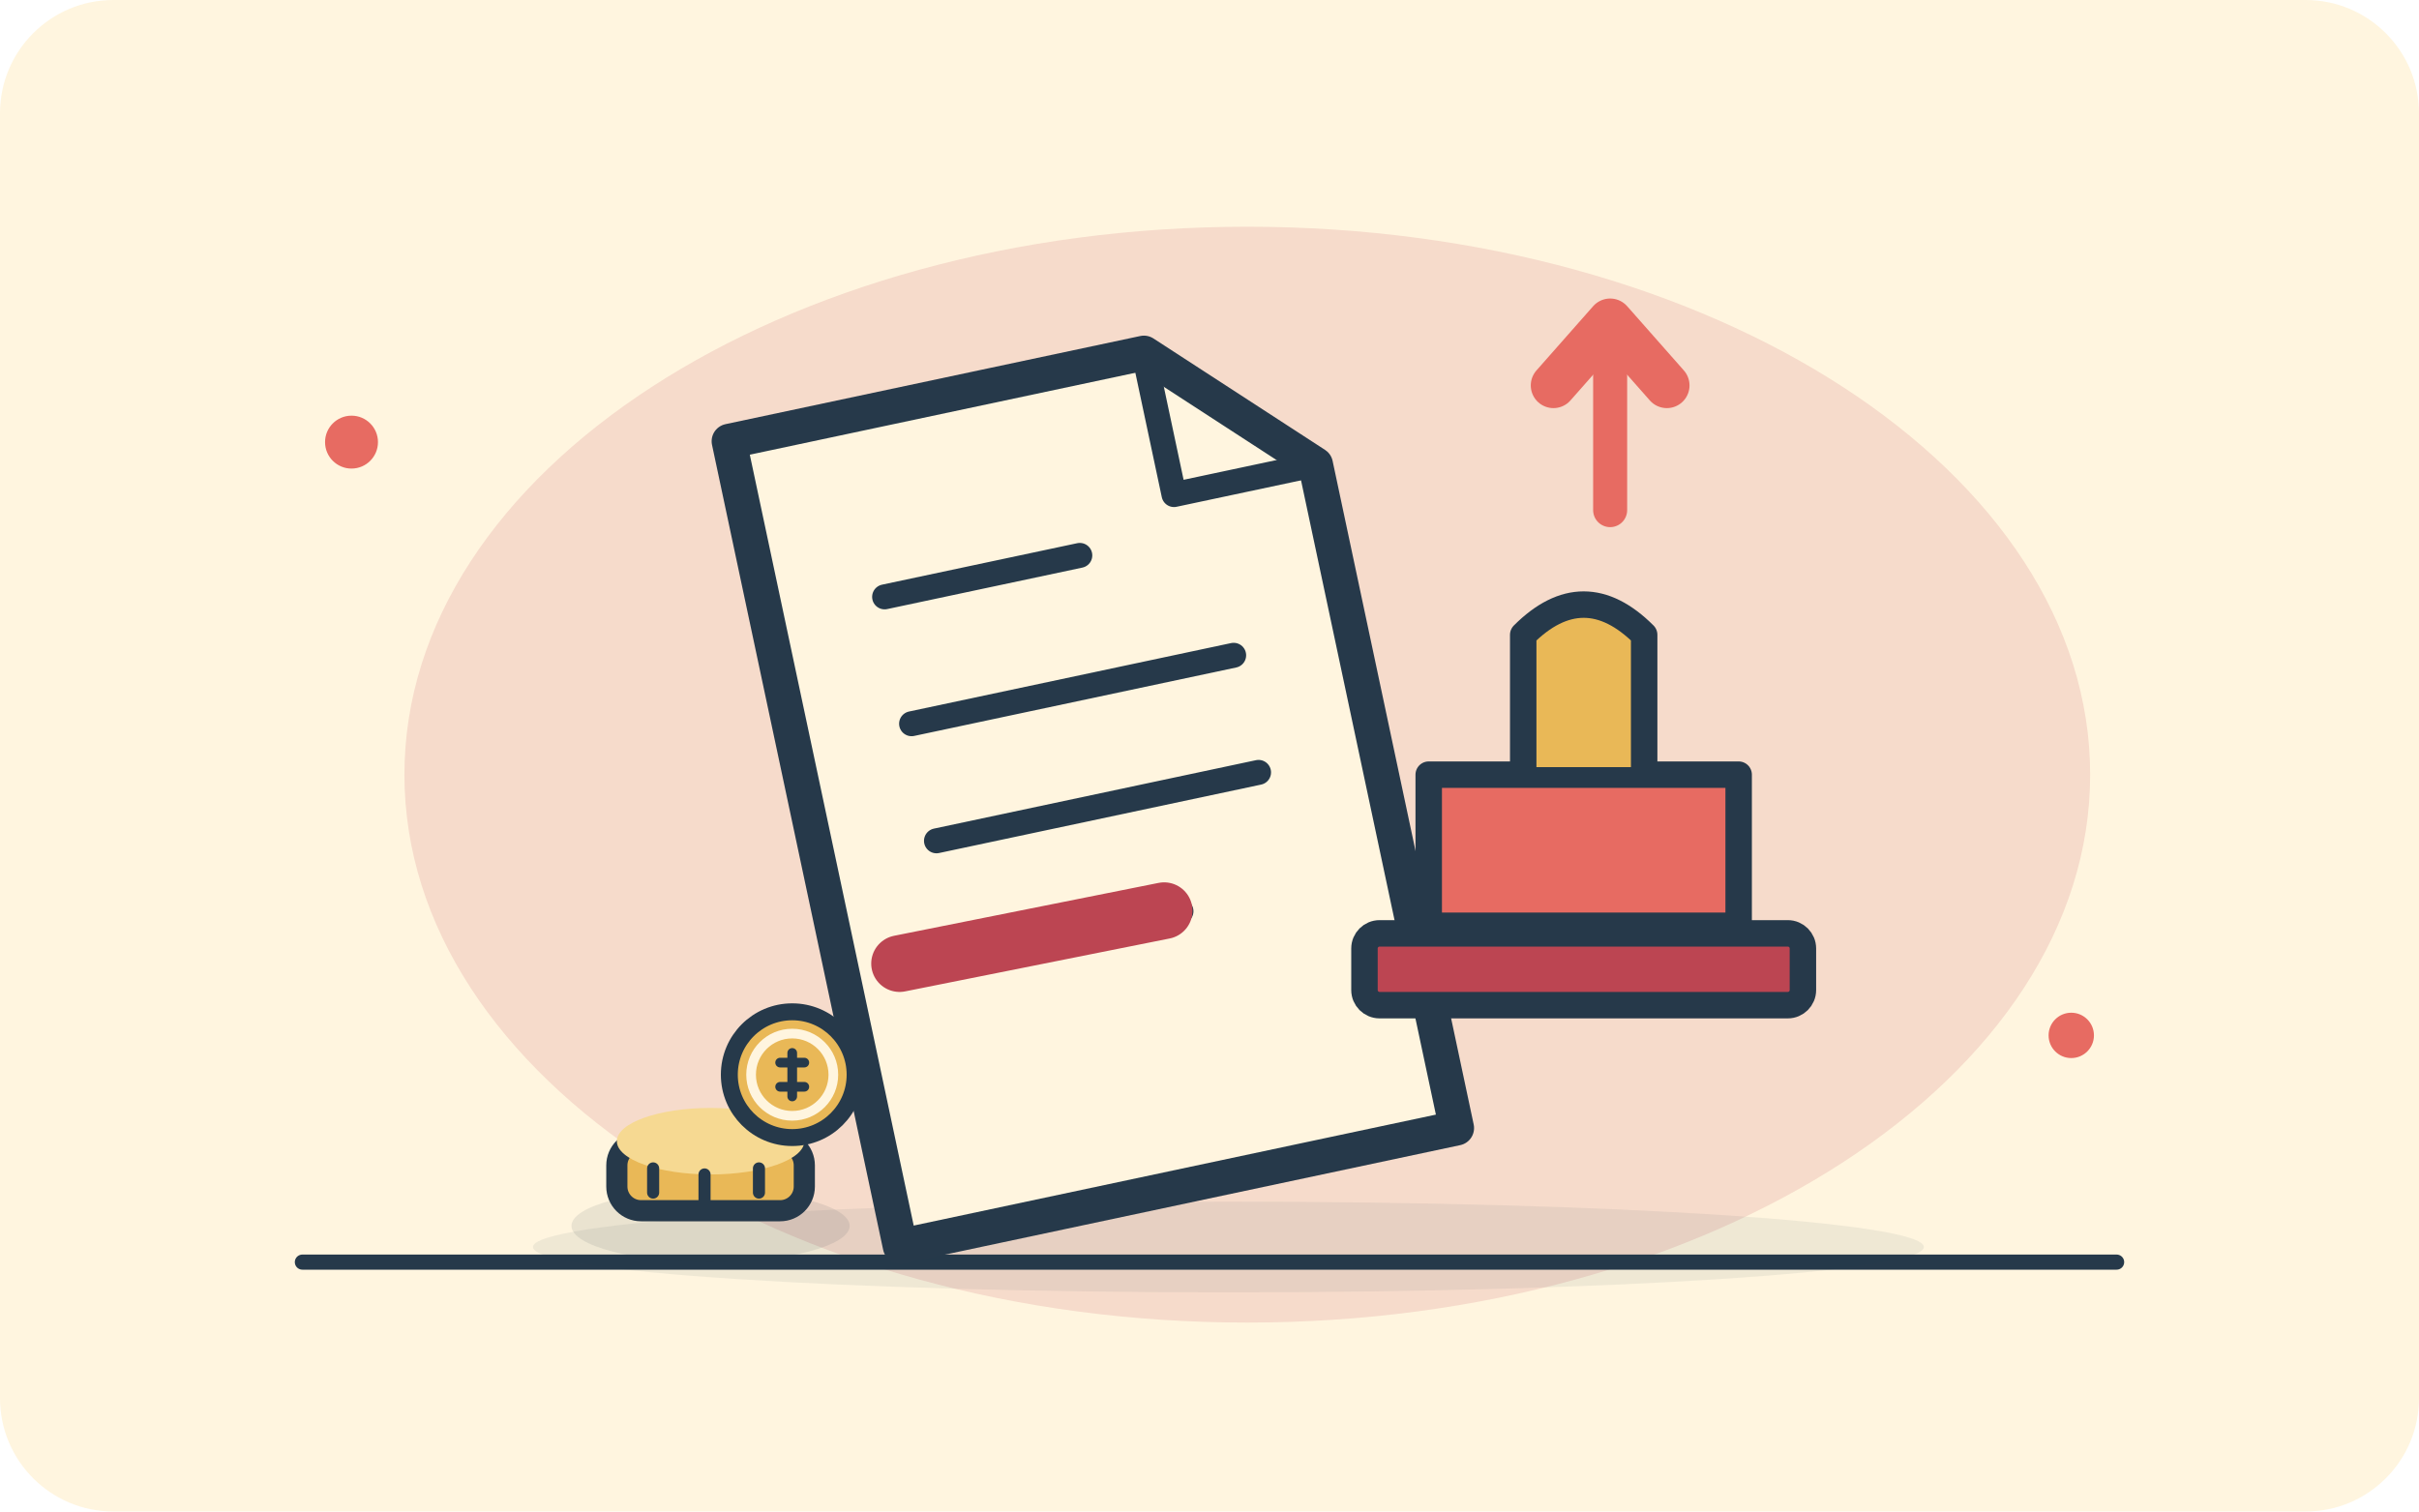
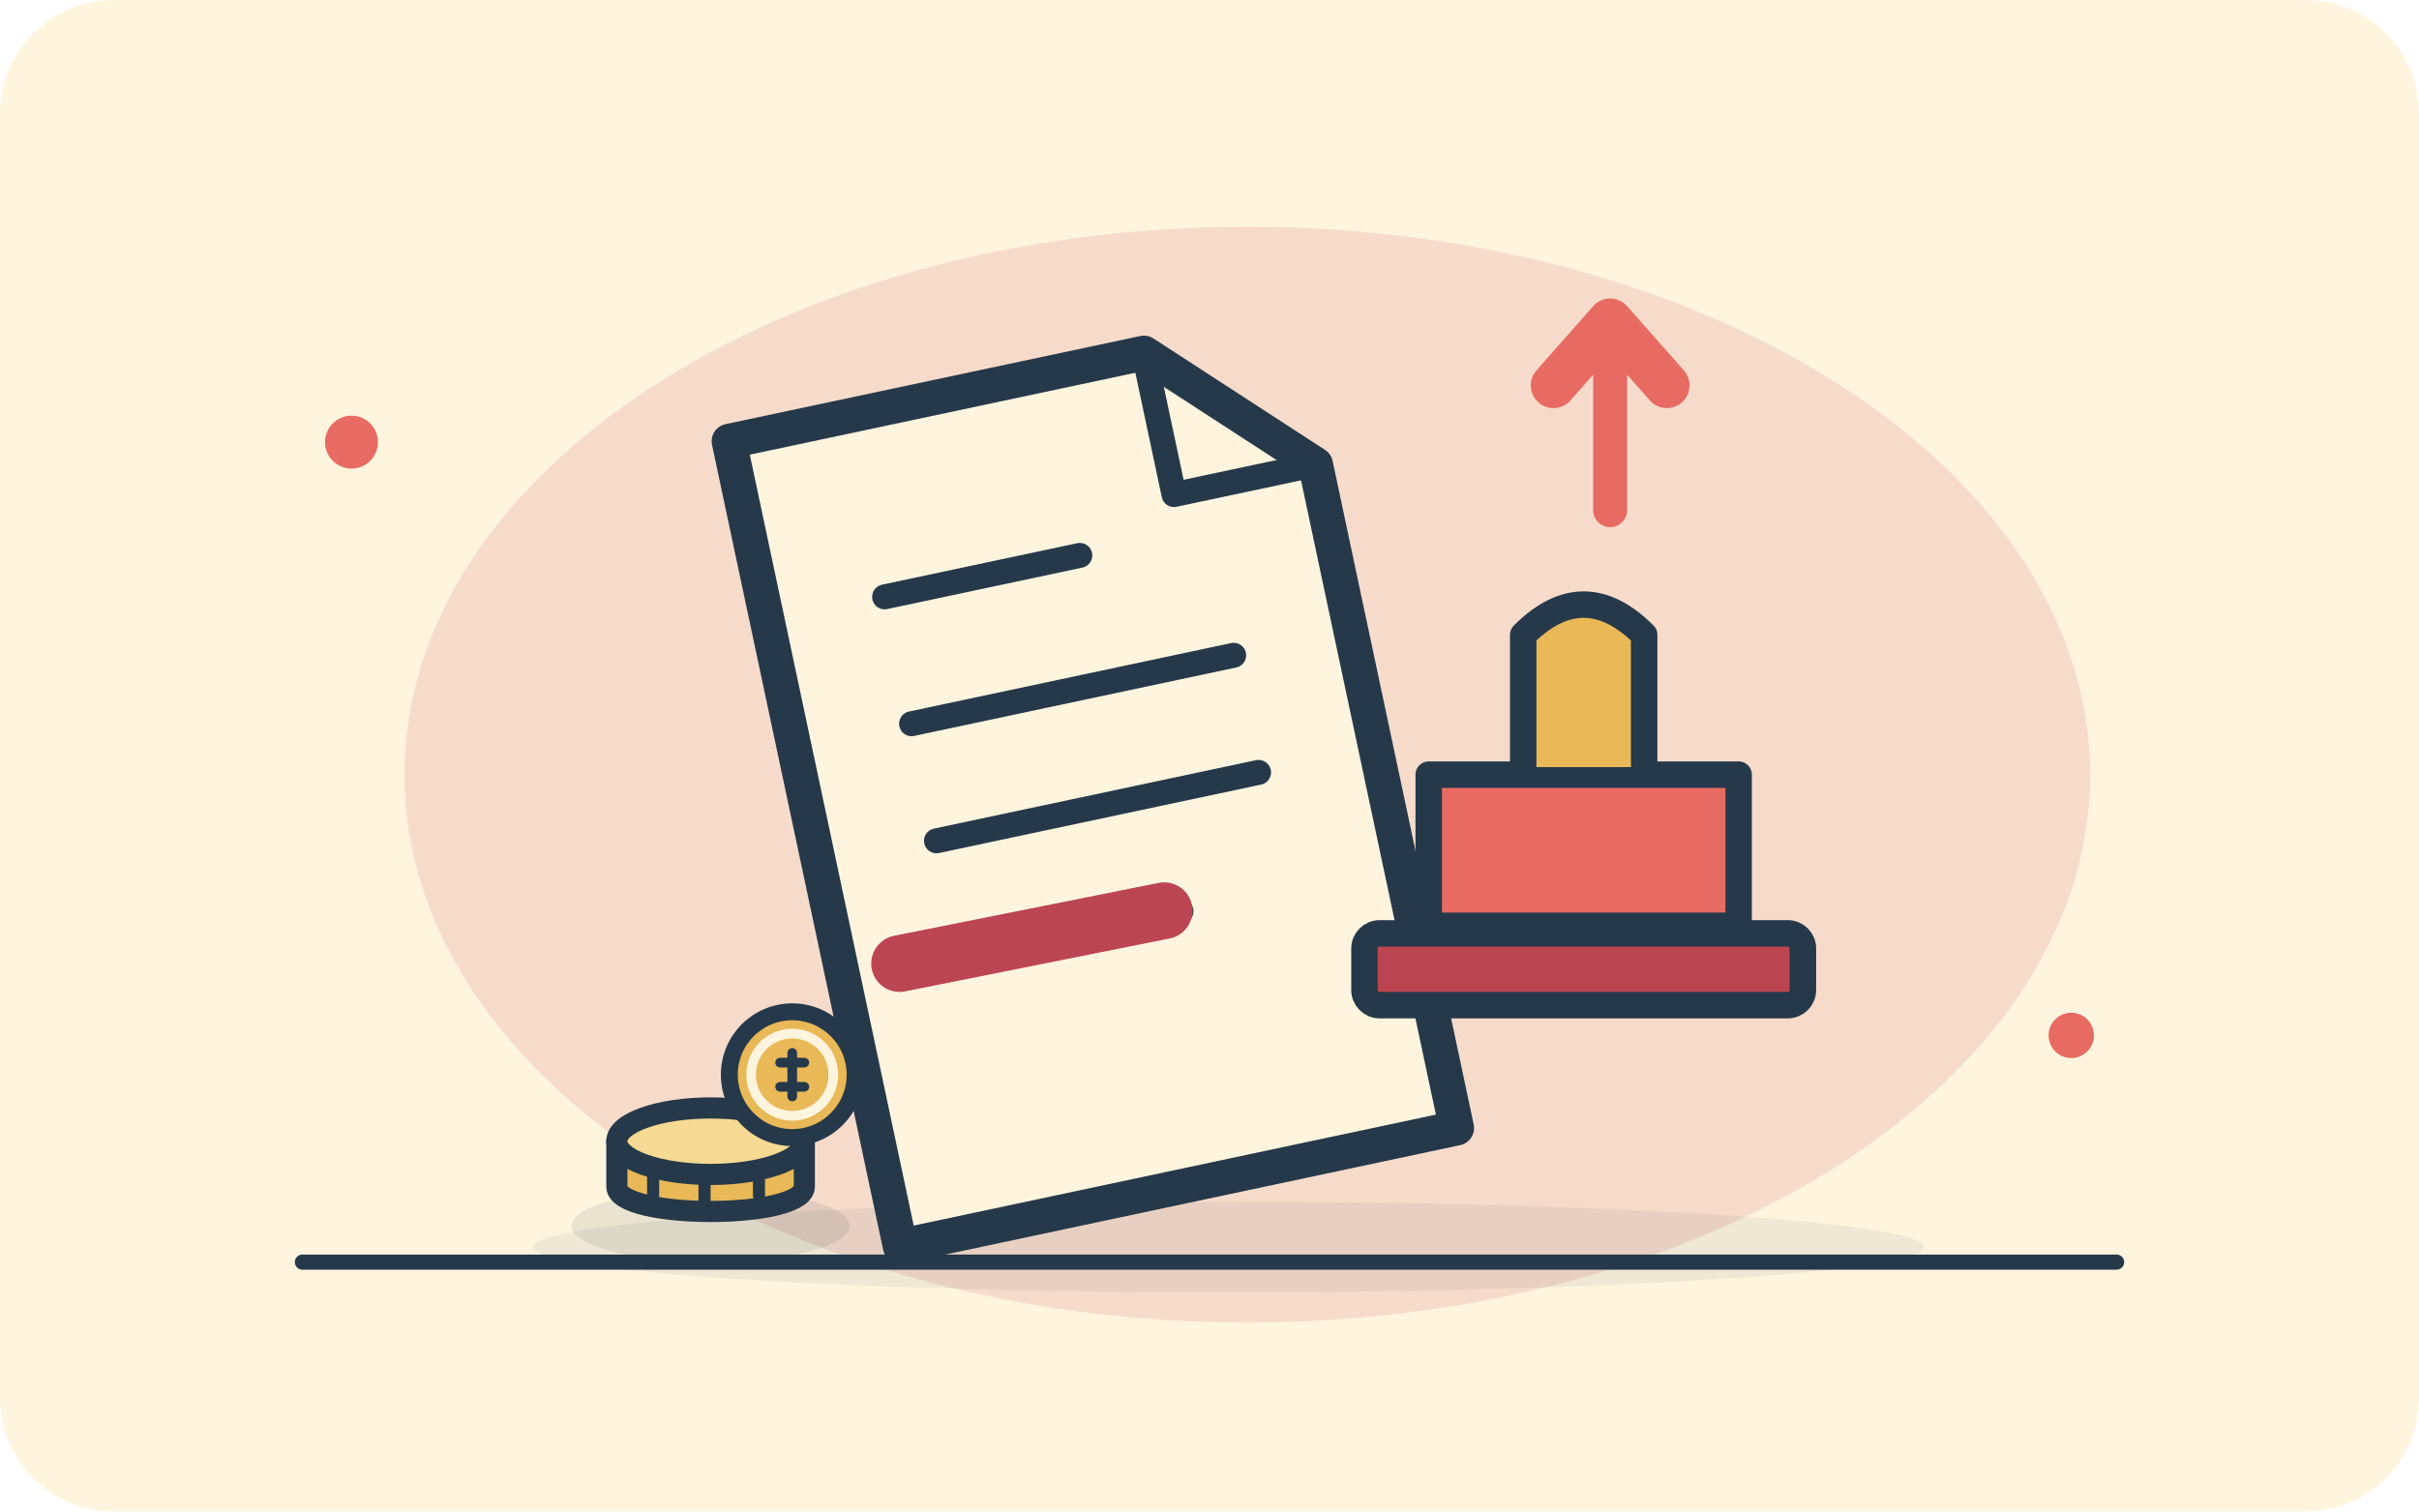
<svg xmlns="http://www.w3.org/2000/svg" width="640" height="400" viewBox="0 0 640 400">
  <rect width="640" height="400" rx="30" fill="#fff5df" />
  <ellipse cx="330" cy="205" rx="223" ry="145" fill="#f6dbcb" />
  <path d="M80 334H560" fill="none" stroke="#26394a" stroke-width="4" stroke-linecap="round" stroke-linejoin="round" />
  <ellipse cx="325" cy="330" rx="184" ry="12" fill="#26394a12" />
  <circle cx="93" cy="117" r="6" fill="#e76b62" stroke="#e76b62" stroke-width="2" />
  <circle cx="548" cy="274" r="5" fill="#e76b62" stroke="#e76b62" stroke-width="2" />
  <g transform="translate(289 207) scale(1.32) rotate(-12)">
    <path d="M-57 -82H28L57 -53V83H-57Z" fill="#fff5df" stroke="#26394a" stroke-width="7" stroke-linecap="round" stroke-linejoin="round" />
    <path d="M28 -82V-53H57" fill="none" stroke="#26394a" stroke-width="5" stroke-linecap="round" stroke-linejoin="round" />
    <path d="M-33 -45H7M-33 -19H33M-33 5H33M-33 29H12" fill="none" stroke="#26394a" stroke-width="5" stroke-linecap="round" stroke-linejoin="round" />
  </g>
  <g transform="translate(419 225) scale(1) rotate(0)">
    <path d="M-41 -20H41V20H-41Z" fill="#e76b62" stroke="#26394a" stroke-width="7" stroke-linecap="round" stroke-linejoin="round" />
    <path d="M-16 -22V-57Q0 -73 16 -57V-22" fill="#e9b857" stroke="#26394a" stroke-width="7" stroke-linecap="round" stroke-linejoin="round" />
    <rect x="-58" y="22" width="116" height="19" rx="4" fill="#bc4552" stroke="#26394a" stroke-width="7" />
  </g>
  <path d="M426 135V85" fill="none" stroke="#e76b62" stroke-width="9" stroke-linecap="round" stroke-linejoin="round" />
  <g transform="translate(426 85) scale(1) rotate(-90)">
    <path d="M-17 -15 0 0 -17 15" fill="none" stroke="#e76b62" stroke-width="12" stroke-linecap="round" stroke-linejoin="round" />
  </g>
  <g transform="translate(188 302) scale(0.8) rotate(0)">
    <ellipse cx="0" cy="28" rx="46" ry="12" fill="#26394a18" />
-     <rect x="-31" y="0" width="62" height="23" rx="8" fill="#e9b857" stroke="#26394a" stroke-width="7" />
-     <ellipse cx="0" cy="0" rx="31" ry="11" fill="#f6d992" />
-     <path d="M-19 9V17M-2 11V20M16 9V17" fill="none" stroke="#26394a" stroke-width="4" stroke-linecap="round" stroke-linejoin="round" />
+     <path d="M-31 0V15C-31 26 31 26 31 15V0Z" fill="#e9b857" stroke="#26394a" stroke-width="7" stroke-linecap="round" stroke-linejoin="round" />
+     <path d="M-31 0A31 11 0 1 0 31 0A31 11 0 1 0 -31 0Z" fill="#f6d992" stroke="#26394a" stroke-width="7" stroke-linecap="round" stroke-linejoin="round" />
+     <path d="M-19 11V18M-2 13V20M16 11V18" fill="none" stroke="#26394a" stroke-width="4" stroke-linecap="round" stroke-linejoin="round" />
    <g transform="translate(27 -22) scale(0.8) rotate(0)">
      <circle cx="0" cy="0" r="26" fill="#e9b857" stroke="#26394a" stroke-width="7" />
      <circle cx="0" cy="0" r="17" fill="none" stroke="#fff5df" stroke-width="4" />
      <path d="M0 -9V9M-5 -5H5M-5 5H5" fill="none" stroke="#26394a" stroke-width="4" stroke-linecap="round" stroke-linejoin="round" />
    </g>
  </g>
  <path d="M238 255 308 241" fill="none" stroke="#bc4552" stroke-width="15" stroke-linecap="round" stroke-linejoin="round" />
</svg>
